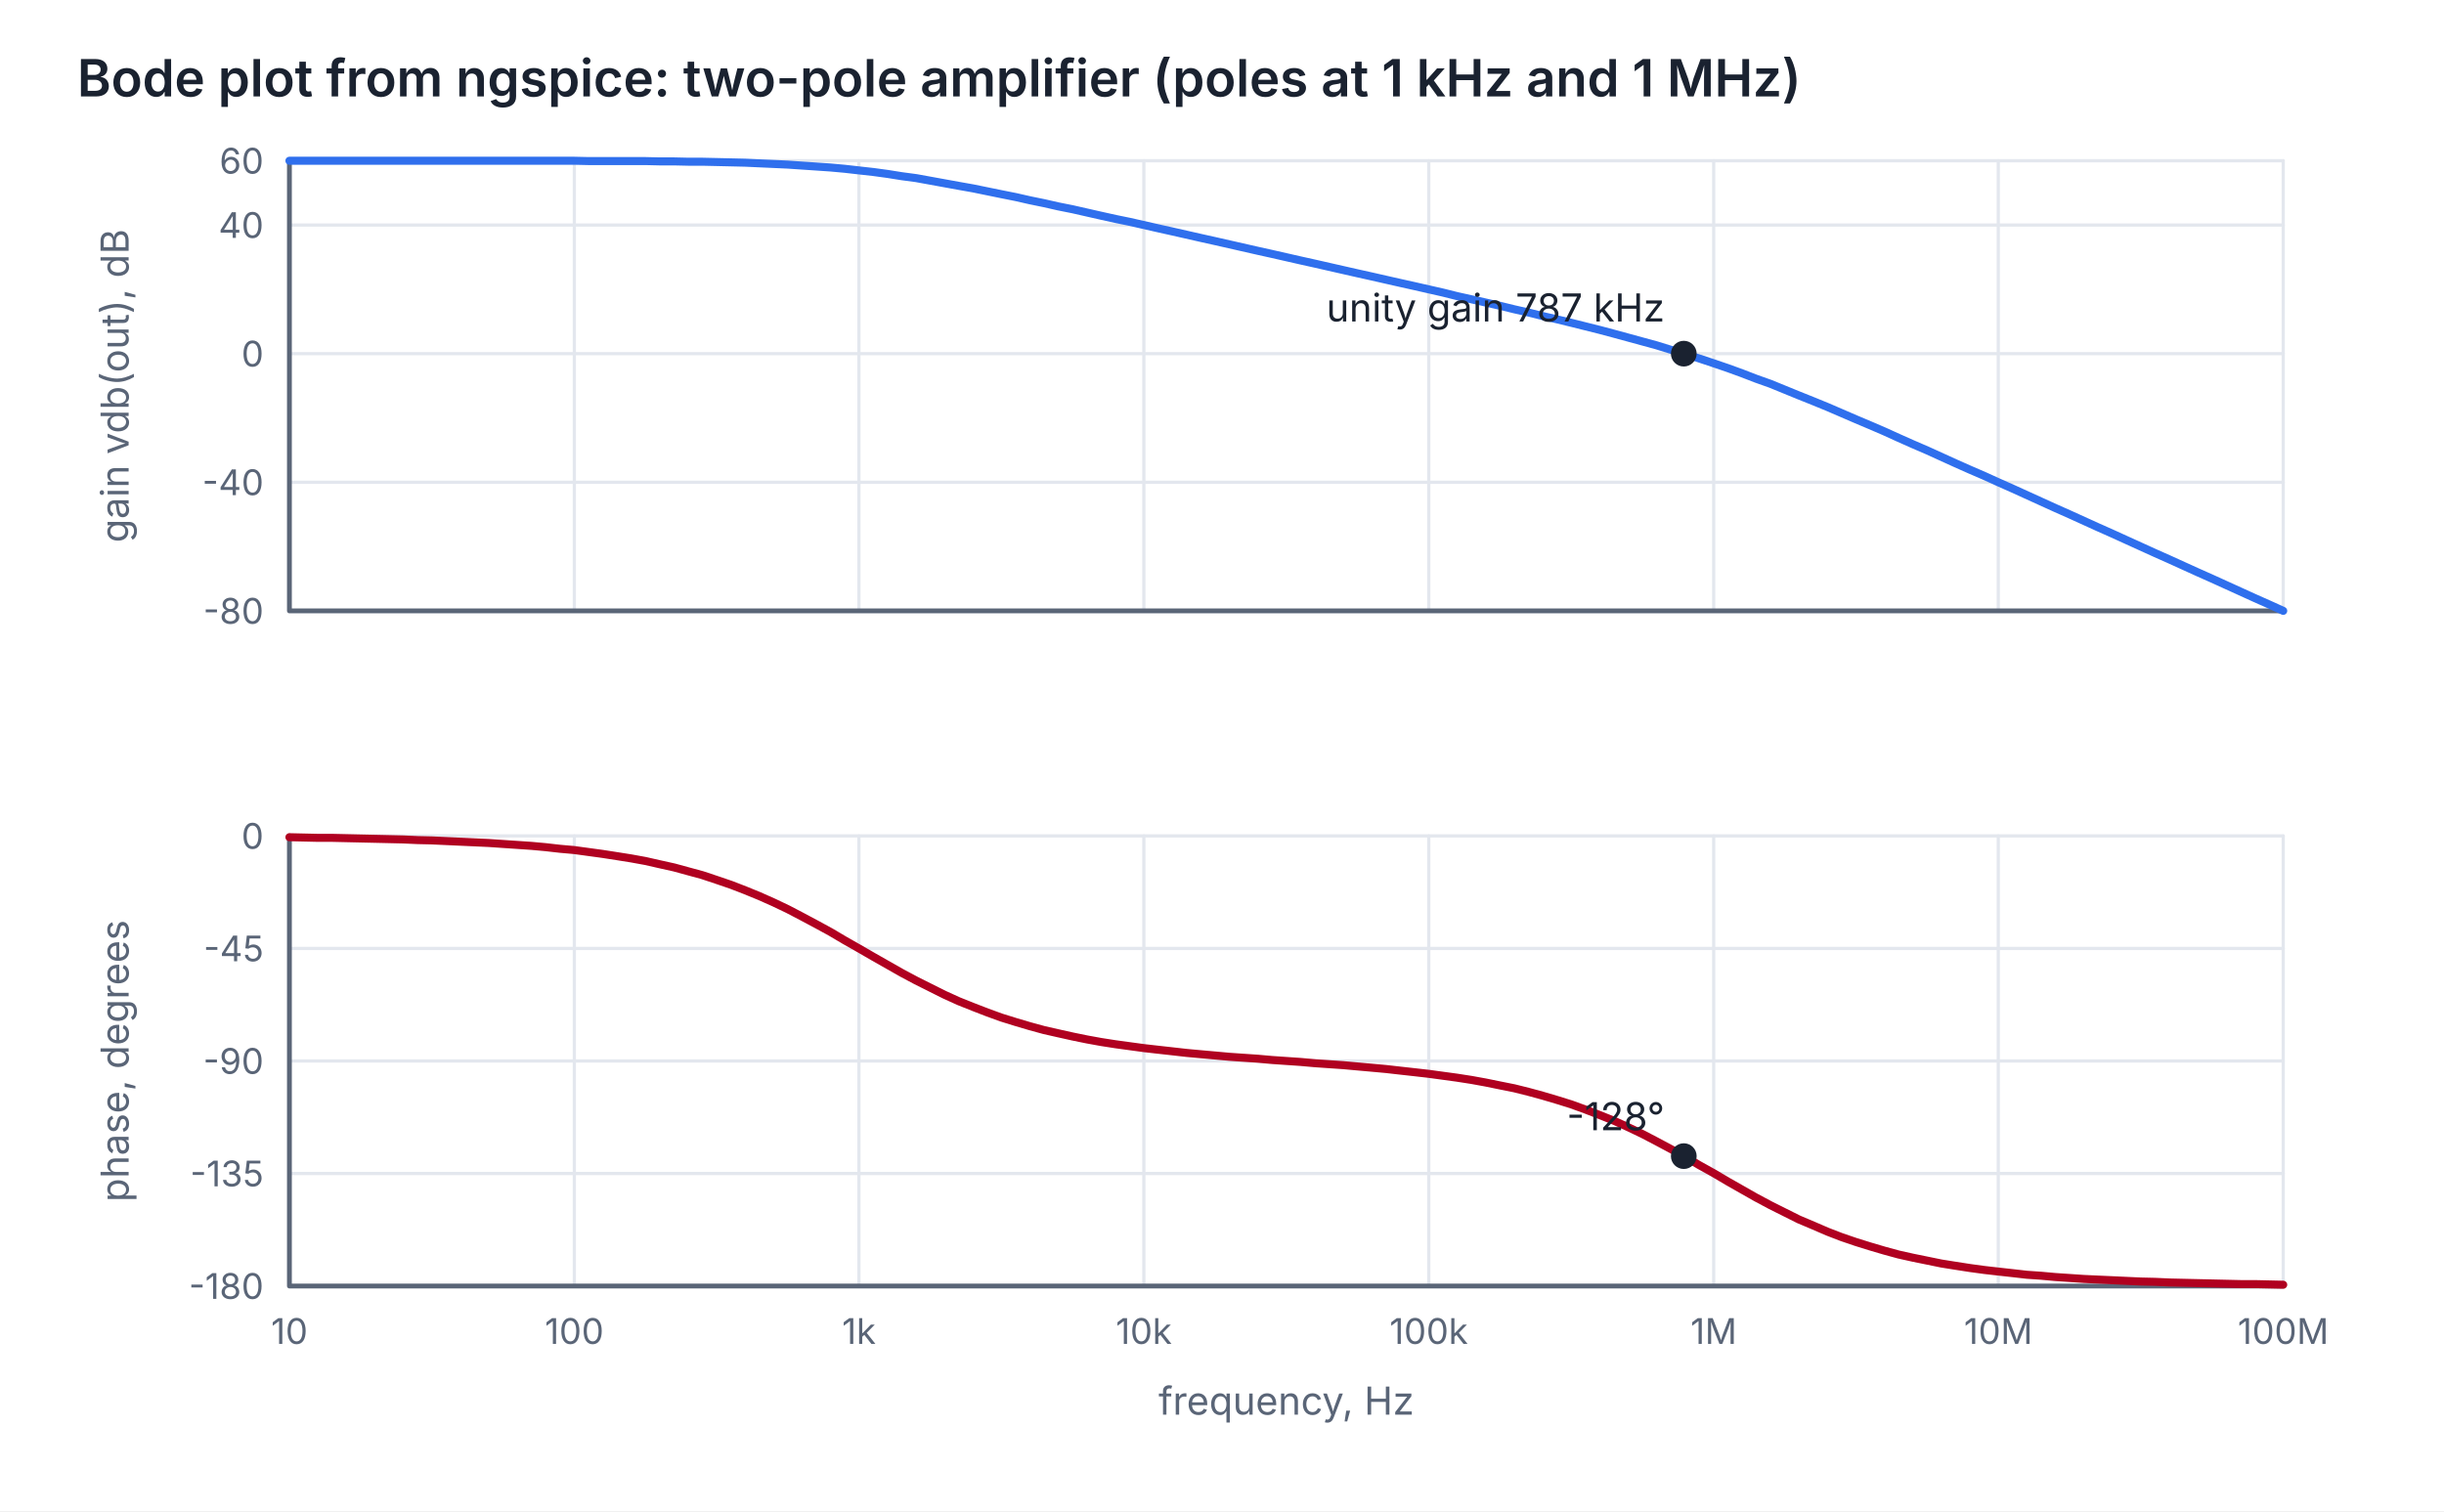
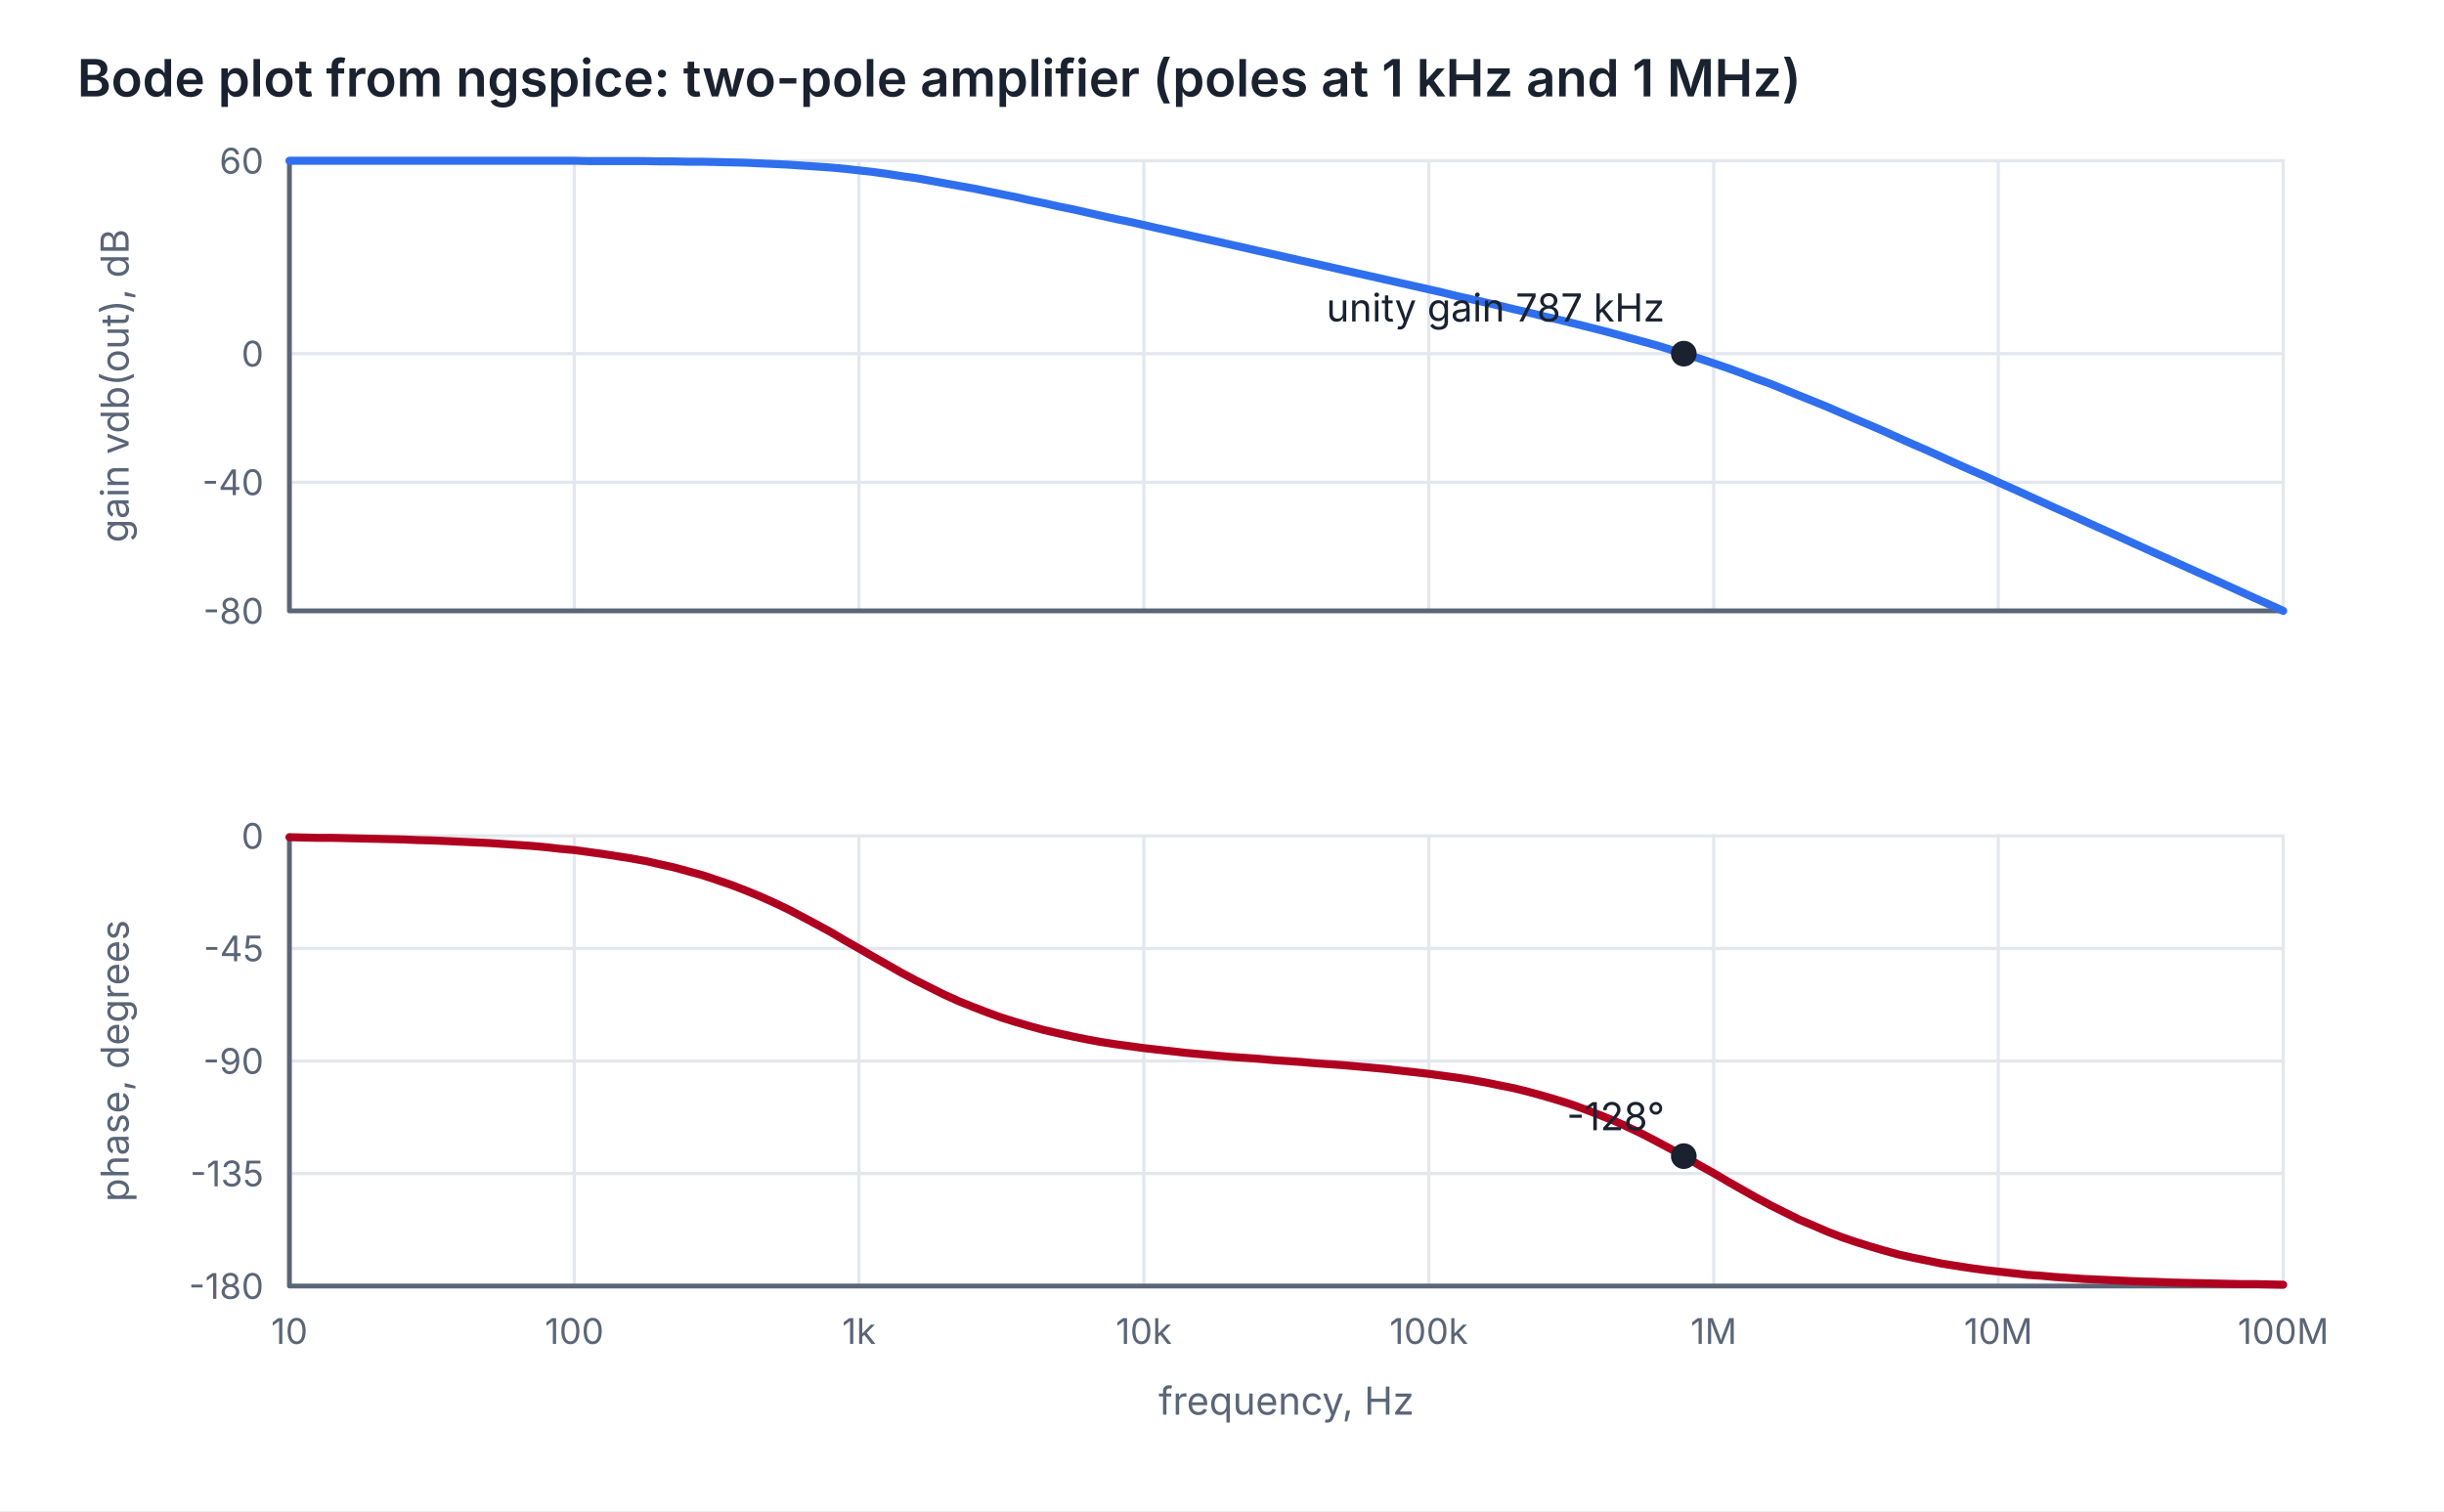
<svg xmlns="http://www.w3.org/2000/svg" viewBox="0 0 760 470" width="760" height="470" font-family="Inter, Segoe UI, system-ui, sans-serif">
  <rect width="760" height="470" fill="#ffffff" />
  <text x="24" y="30" font-size="16" text-anchor="start" fill="#1a2230" font-weight="600">Bode plot from ngspice: two-pole amplifier (poles at 1 kHz and 1 MHz)</text>
  <path d="M90.0 50 V190 M90.0 260 V400" fill="none" stroke="#e3e7ee" stroke-width="1" stroke-linejoin="round" stroke-linecap="round" />
  <text x="90.0" y="418" font-size="11" text-anchor="middle" fill="#5a6577">10</text>
  <path d="M178.6 50 V190 M178.6 260 V400" fill="none" stroke="#e3e7ee" stroke-width="1" stroke-linejoin="round" stroke-linecap="round" />
  <text x="178.6" y="418" font-size="11" text-anchor="middle" fill="#5a6577">100</text>
  <path d="M267.1 50 V190 M267.1 260 V400" fill="none" stroke="#e3e7ee" stroke-width="1" stroke-linejoin="round" stroke-linecap="round" />
  <text x="267.1" y="418" font-size="11" text-anchor="middle" fill="#5a6577">1k</text>
  <path d="M355.7 50 V190 M355.7 260 V400" fill="none" stroke="#e3e7ee" stroke-width="1" stroke-linejoin="round" stroke-linecap="round" />
  <text x="355.7" y="418" font-size="11" text-anchor="middle" fill="#5a6577">10k</text>
  <path d="M444.3 50 V190 M444.3 260 V400" fill="none" stroke="#e3e7ee" stroke-width="1" stroke-linejoin="round" stroke-linecap="round" />
  <text x="444.3" y="418" font-size="11" text-anchor="middle" fill="#5a6577">100k</text>
  <path d="M532.9 50 V190 M532.9 260 V400" fill="none" stroke="#e3e7ee" stroke-width="1" stroke-linejoin="round" stroke-linecap="round" />
  <text x="532.9" y="418" font-size="11" text-anchor="middle" fill="#5a6577">1M</text>
  <path d="M621.4 50 V190 M621.4 260 V400" fill="none" stroke="#e3e7ee" stroke-width="1" stroke-linejoin="round" stroke-linecap="round" />
  <text x="621.4" y="418" font-size="11" text-anchor="middle" fill="#5a6577">10M</text>
  <path d="M710.0 50 V190 M710.0 260 V400" fill="none" stroke="#e3e7ee" stroke-width="1" stroke-linejoin="round" stroke-linecap="round" />
  <text x="710.0" y="418" font-size="11" text-anchor="middle" fill="#5a6577">100M</text>
  <path d="M90 190.0 H710" fill="none" stroke="#e3e7ee" stroke-width="1" stroke-linejoin="round" stroke-linecap="round" />
  <text x="82" y="194.0" font-size="11" text-anchor="end" fill="#5a6577">-80</text>
  <path d="M90 150.0 H710" fill="none" stroke="#e3e7ee" stroke-width="1" stroke-linejoin="round" stroke-linecap="round" />
  <text x="82" y="154.0" font-size="11" text-anchor="end" fill="#5a6577">-40</text>
  <path d="M90 110.0 H710" fill="none" stroke="#e3e7ee" stroke-width="1" stroke-linejoin="round" stroke-linecap="round" />
  <text x="82" y="114.0" font-size="11" text-anchor="end" fill="#5a6577">0</text>
-   <path d="M90 70.0 H710" fill="none" stroke="#e3e7ee" stroke-width="1" stroke-linejoin="round" stroke-linecap="round" />
-   <text x="82" y="74.0" font-size="11" text-anchor="end" fill="#5a6577">40</text>
  <path d="M90 50.0 H710" fill="none" stroke="#e3e7ee" stroke-width="1" stroke-linejoin="round" stroke-linecap="round" />
  <text x="82" y="54.0" font-size="11" text-anchor="end" fill="#5a6577">60</text>
  <path d="M90 400.0 H710" fill="none" stroke="#e3e7ee" stroke-width="1" stroke-linejoin="round" stroke-linecap="round" />
  <text x="82" y="404.0" font-size="11" text-anchor="end" fill="#5a6577">-180</text>
  <path d="M90 365.0 H710" fill="none" stroke="#e3e7ee" stroke-width="1" stroke-linejoin="round" stroke-linecap="round" />
  <text x="82" y="369.0" font-size="11" text-anchor="end" fill="#5a6577">-135</text>
  <path d="M90 330.0 H710" fill="none" stroke="#e3e7ee" stroke-width="1" stroke-linejoin="round" stroke-linecap="round" />
  <text x="82" y="334.0" font-size="11" text-anchor="end" fill="#5a6577">-90</text>
  <path d="M90 295.0 H710" fill="none" stroke="#e3e7ee" stroke-width="1" stroke-linejoin="round" stroke-linecap="round" />
  <text x="82" y="299.0" font-size="11" text-anchor="end" fill="#5a6577">-45</text>
  <path d="M90 260.0 H710" fill="none" stroke="#e3e7ee" stroke-width="1" stroke-linejoin="round" stroke-linecap="round" />
  <text x="82" y="264.0" font-size="11" text-anchor="end" fill="#5a6577">0</text>
  <path d="M90 190 H710 M90 190 V50 M90 400 H710 M90 400 V260" fill="none" stroke="#5a6577" stroke-width="1.5" stroke-linejoin="round" stroke-linecap="round" />
  <path d="M90.0 50.0 L94.4 50.0 L98.9 50.0 L103.3 50.0 L107.7 50.0 L112.1 50.0 L116.6 50.0 L121.0 50.0 L125.4 50.0 L129.9 50.0 L134.3 50.0 L138.7 50.0 L143.1 50.0 L147.6 50.0 L152.0 50.0 L156.4 50.0 L160.9 50.0 L165.3 50.0 L169.7 50.0 L174.1 50.0 L178.6 50.0 L183.0 50.1 L187.4 50.1 L191.9 50.1 L196.3 50.1 L200.7 50.1 L205.1 50.2 L209.6 50.2 L214.0 50.3 L218.4 50.3 L222.9 50.4 L227.3 50.5 L231.7 50.6 L236.1 50.8 L240.6 51.0 L245.0 51.2 L249.4 51.5 L253.9 51.8 L258.3 52.1 L262.7 52.5 L267.1 53.0 L271.6 53.5 L276.0 54.1 L280.4 54.8 L284.9 55.4 L289.3 56.2 L293.7 57.0 L298.1 57.8 L302.6 58.6 L307.0 59.5 L311.4 60.4 L315.9 61.3 L320.3 62.3 L324.7 63.2 L329.1 64.2 L333.6 65.1 L338.0 66.1 L342.4 67.1 L346.9 68.1 L351.3 69.0 L355.7 70.0 L360.1 71.0 L364.6 72.0 L369.0 73.0 L373.4 74.0 L377.9 75.0 L382.3 76.0 L386.7 77.0 L391.1 78.0 L395.6 79.0 L400.0 80.0 L404.4 81.0 L408.9 82.0 L413.3 83.0 L417.7 84.0 L422.1 85.0 L426.6 86.0 L431.0 87.0 L435.4 88.0 L439.9 89.0 L444.3 90.0 L448.7 91.0 L453.1 92.1 L457.6 93.1 L462.0 94.1 L466.4 95.1 L470.9 96.2 L475.3 97.2 L479.7 98.3 L484.1 99.3 L488.6 100.4 L493.0 101.5 L497.4 102.6 L501.9 103.8 L506.3 105.0 L510.7 106.2 L515.1 107.4 L519.6 108.8 L524.0 110.1 L528.4 111.5 L532.9 113.0 L537.3 114.5 L541.7 116.1 L546.1 117.8 L550.6 119.4 L555.0 121.2 L559.4 123.0 L563.9 124.8 L568.3 126.6 L572.7 128.5 L577.1 130.4 L581.6 132.3 L586.0 134.2 L590.4 136.2 L594.9 138.2 L599.3 140.1 L603.7 142.1 L608.1 144.1 L612.6 146.1 L617.0 148.0 L621.4 150.0 L625.9 152.0 L630.3 154.0 L634.7 156.0 L639.1 158.0 L643.6 160.0 L648.0 162.0 L652.4 164.0 L656.9 166.0 L661.3 168.0 L665.7 170.0 L670.1 172.0 L674.6 174.0 L679.0 176.0 L683.4 178.0 L687.9 180.0 L692.3 182.0 L696.7 184.0 L701.1 186.0 L705.6 188.0 L710.0 190.0" fill="none" stroke="#2f6fed" stroke-width="2.5" stroke-linejoin="round" stroke-linecap="round" />
  <path d="M90.0 260.4 L94.4 260.5 L98.9 260.6 L103.3 260.6 L107.7 260.7 L112.1 260.8 L116.6 260.9 L121.0 261.0 L125.4 261.1 L129.9 261.3 L134.3 261.4 L138.7 261.6 L143.1 261.8 L147.6 262.0 L152.0 262.2 L156.4 262.5 L160.9 262.8 L165.3 263.1 L169.7 263.5 L174.1 264.0 L178.6 264.4 L183.0 265.0 L187.4 265.6 L191.9 266.3 L196.3 267.0 L200.7 267.8 L205.1 268.8 L209.6 269.8 L214.0 271.0 L218.4 272.2 L222.9 273.7 L227.3 275.2 L231.7 276.9 L236.1 278.7 L240.6 280.7 L245.0 282.8 L249.4 285.1 L253.9 287.5 L258.3 289.9 L262.7 292.5 L267.1 295.0 L271.6 297.6 L276.0 300.1 L280.4 302.6 L284.9 305.0 L289.3 307.2 L293.7 309.4 L298.1 311.4 L302.6 313.2 L307.0 314.9 L311.4 316.5 L315.9 317.9 L320.3 319.2 L324.7 320.4 L329.1 321.4 L333.6 322.4 L338.0 323.3 L342.4 324.1 L346.9 324.8 L351.3 325.4 L355.7 326.0 L360.1 326.5 L364.6 327.0 L369.0 327.5 L373.4 327.9 L377.9 328.3 L382.3 328.7 L386.7 329.0 L391.1 329.3 L395.6 329.7 L400.0 330.0 L404.4 330.3 L408.9 330.7 L413.3 331.0 L417.7 331.3 L422.1 331.7 L426.6 332.1 L431.0 332.5 L435.4 333.0 L439.9 333.5 L444.3 334.0 L448.7 334.6 L453.1 335.2 L457.6 335.9 L462.0 336.7 L466.4 337.6 L470.9 338.5 L475.3 339.6 L479.7 340.8 L484.1 342.1 L488.6 343.5 L493.0 345.1 L497.4 346.8 L501.9 348.6 L506.3 350.6 L510.7 352.7 L515.1 355.0 L519.6 357.4 L524.0 359.8 L528.4 362.4 L532.9 364.9 L537.3 367.5 L541.7 370.0 L546.1 372.5 L550.6 374.9 L555.0 377.1 L559.4 379.3 L563.9 381.2 L568.3 383.1 L572.7 384.8 L577.1 386.3 L581.6 387.7 L586.0 389.0 L590.4 390.2 L594.9 391.2 L599.3 392.1 L603.7 393.0 L608.1 393.7 L612.6 394.4 L617.0 395.0 L621.4 395.5 L625.9 396.0 L630.3 396.5 L634.7 396.8 L639.1 397.2 L643.6 397.5 L648.0 397.8 L652.4 398.0 L656.9 398.2 L661.3 398.4 L665.7 398.6 L670.1 398.7 L674.6 398.9 L679.0 399.0 L683.4 399.1 L687.9 399.2 L692.3 399.3 L696.7 399.4 L701.1 399.4 L705.6 399.5 L710.0 399.6" fill="none" stroke="#b00020" stroke-width="2.5" stroke-linejoin="round" stroke-linecap="round" />
  <text x="40" y="120.0" font-size="12" fill="#5a6577" text-anchor="middle" transform="rotate(-90 40 120.0)">gain vdb(out), dB</text>
  <text x="40" y="330.0" font-size="12" fill="#5a6577" text-anchor="middle" transform="rotate(-90 40 330.0)">phase, degrees</text>
  <text x="400.0" y="440" font-size="12" text-anchor="middle" fill="#5a6577">frequency, Hz</text>
  <circle cx="523.6" cy="110.0" r="4" fill="#1a2230" />
  <text x="517.643" y="100.0" font-size="12" text-anchor="end" fill="#1a2230">unity gain 787 kHz</text>
  <circle cx="523.6" cy="359.6" r="4" fill="#1a2230" />
  <text x="517.643" y="351.556" font-size="12" text-anchor="end" fill="#1a2230">-128°</text>
</svg>
